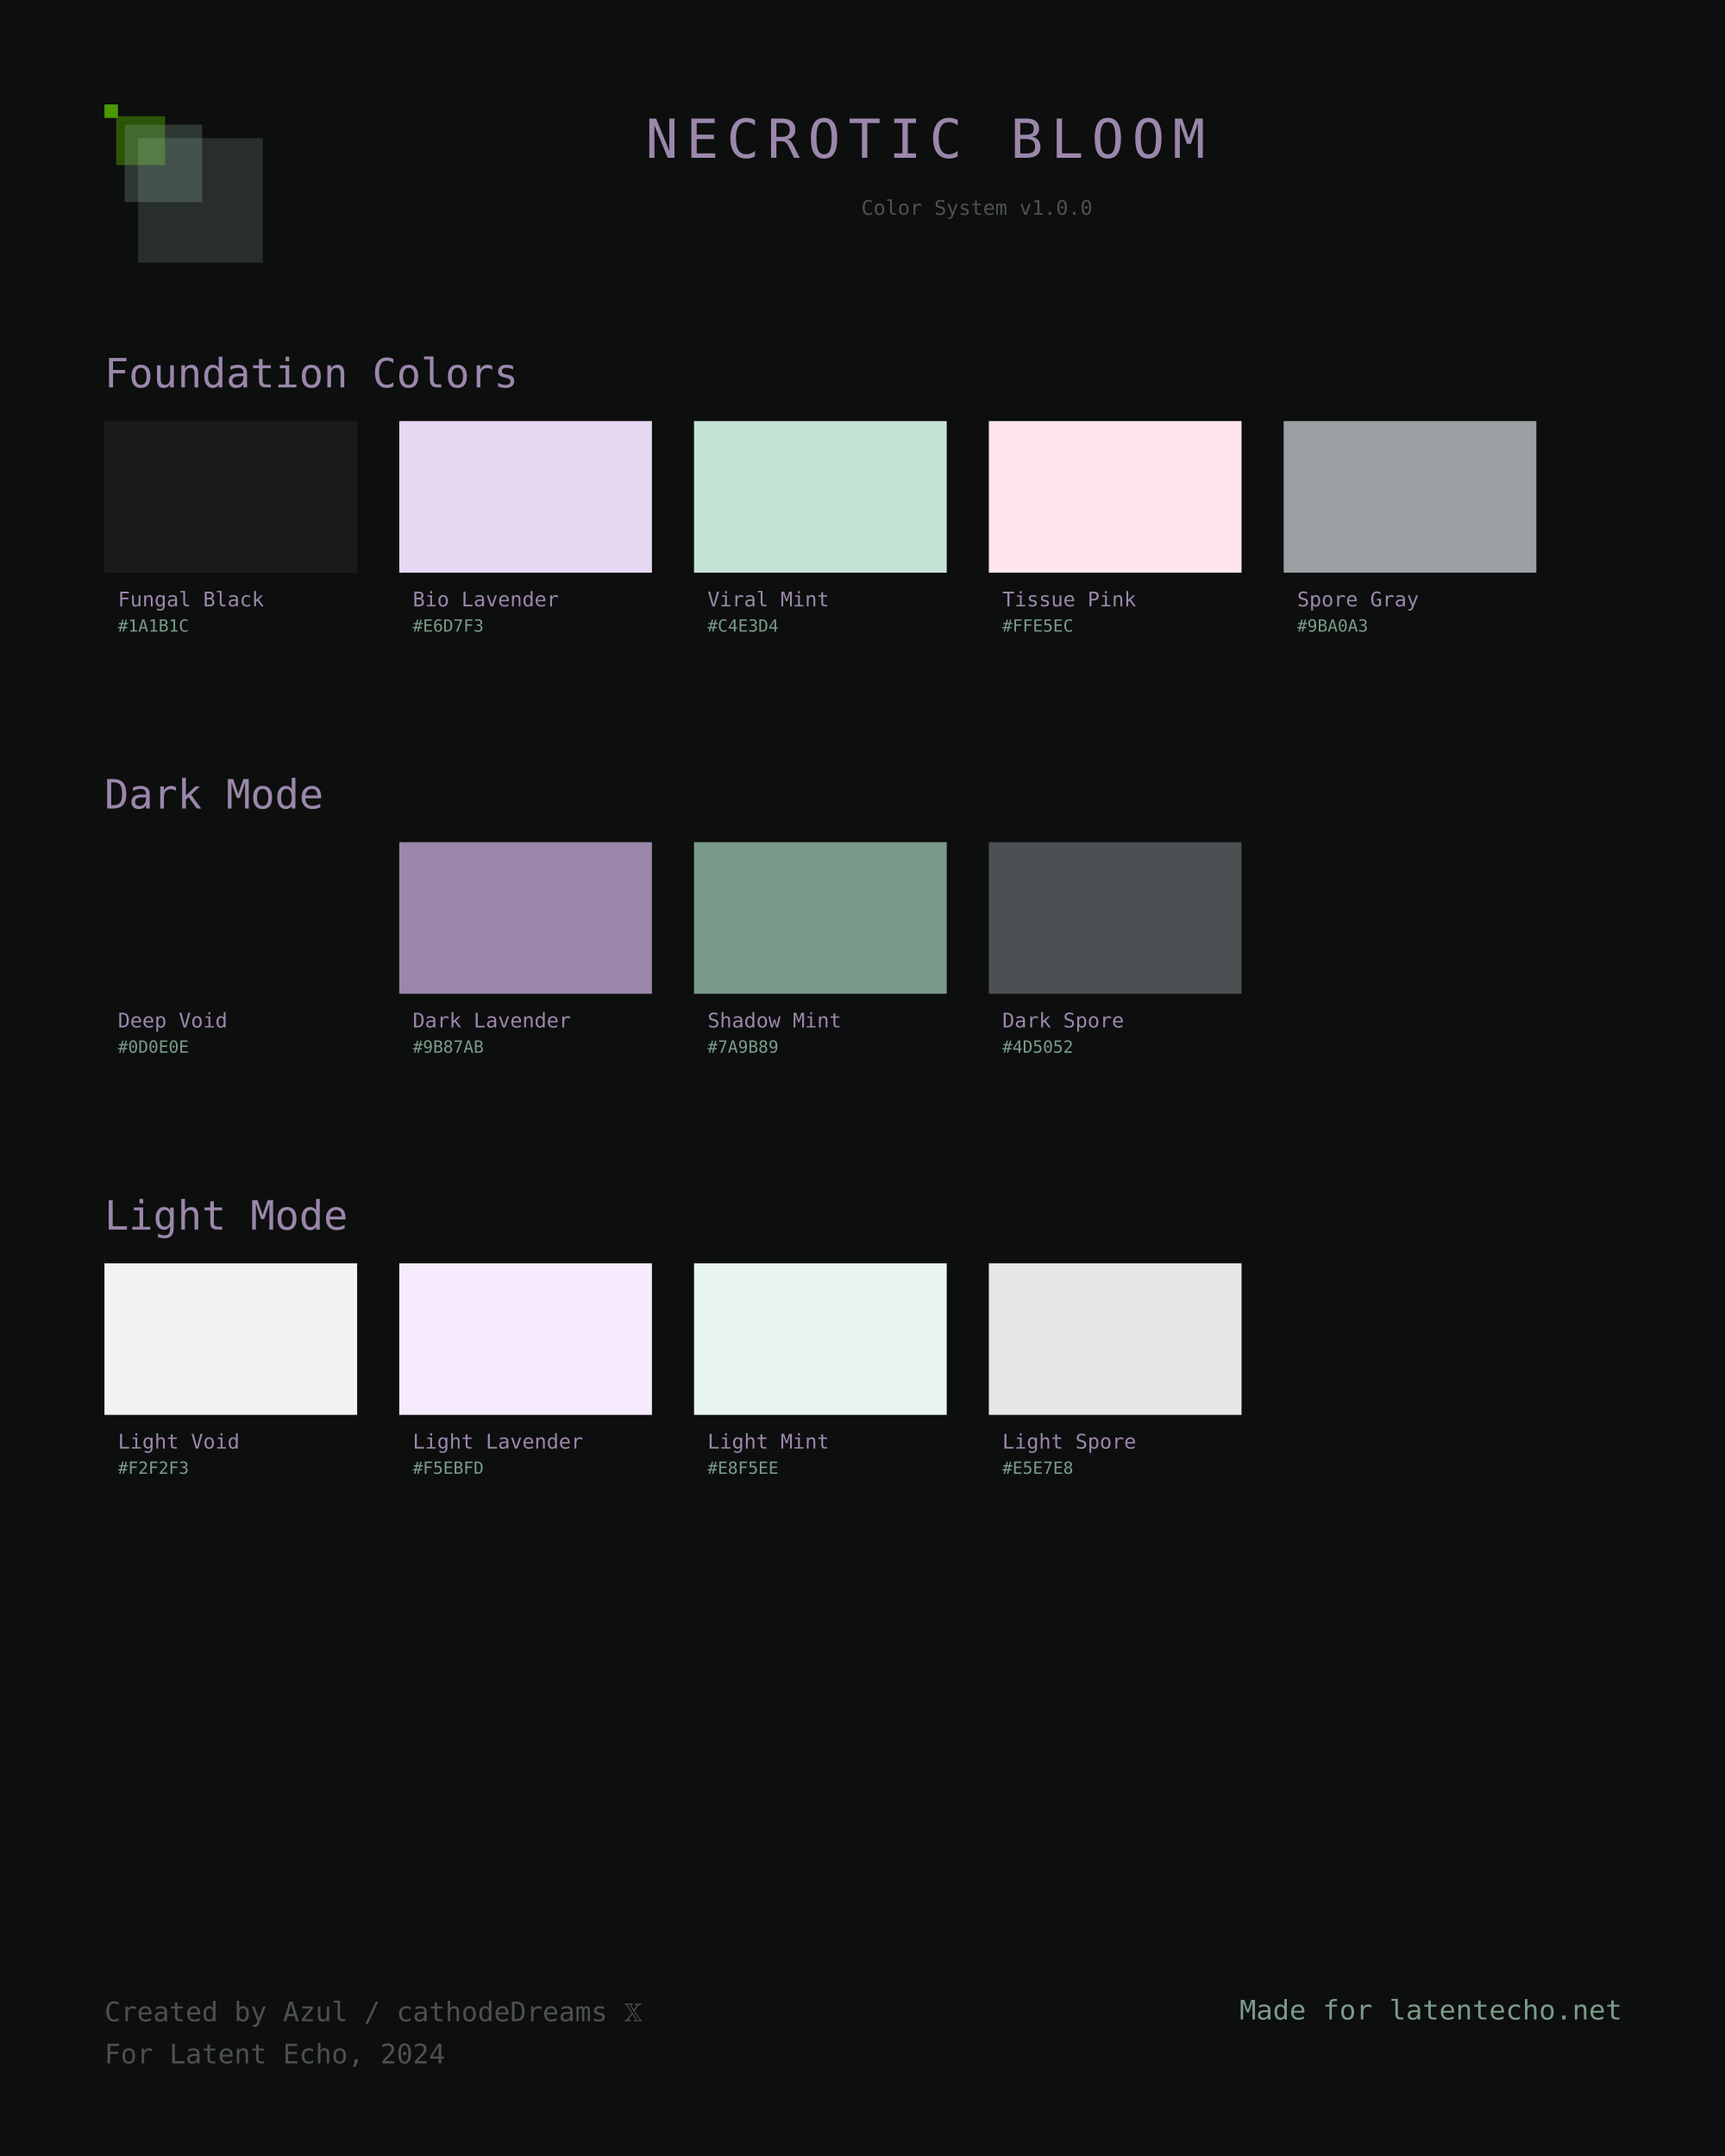
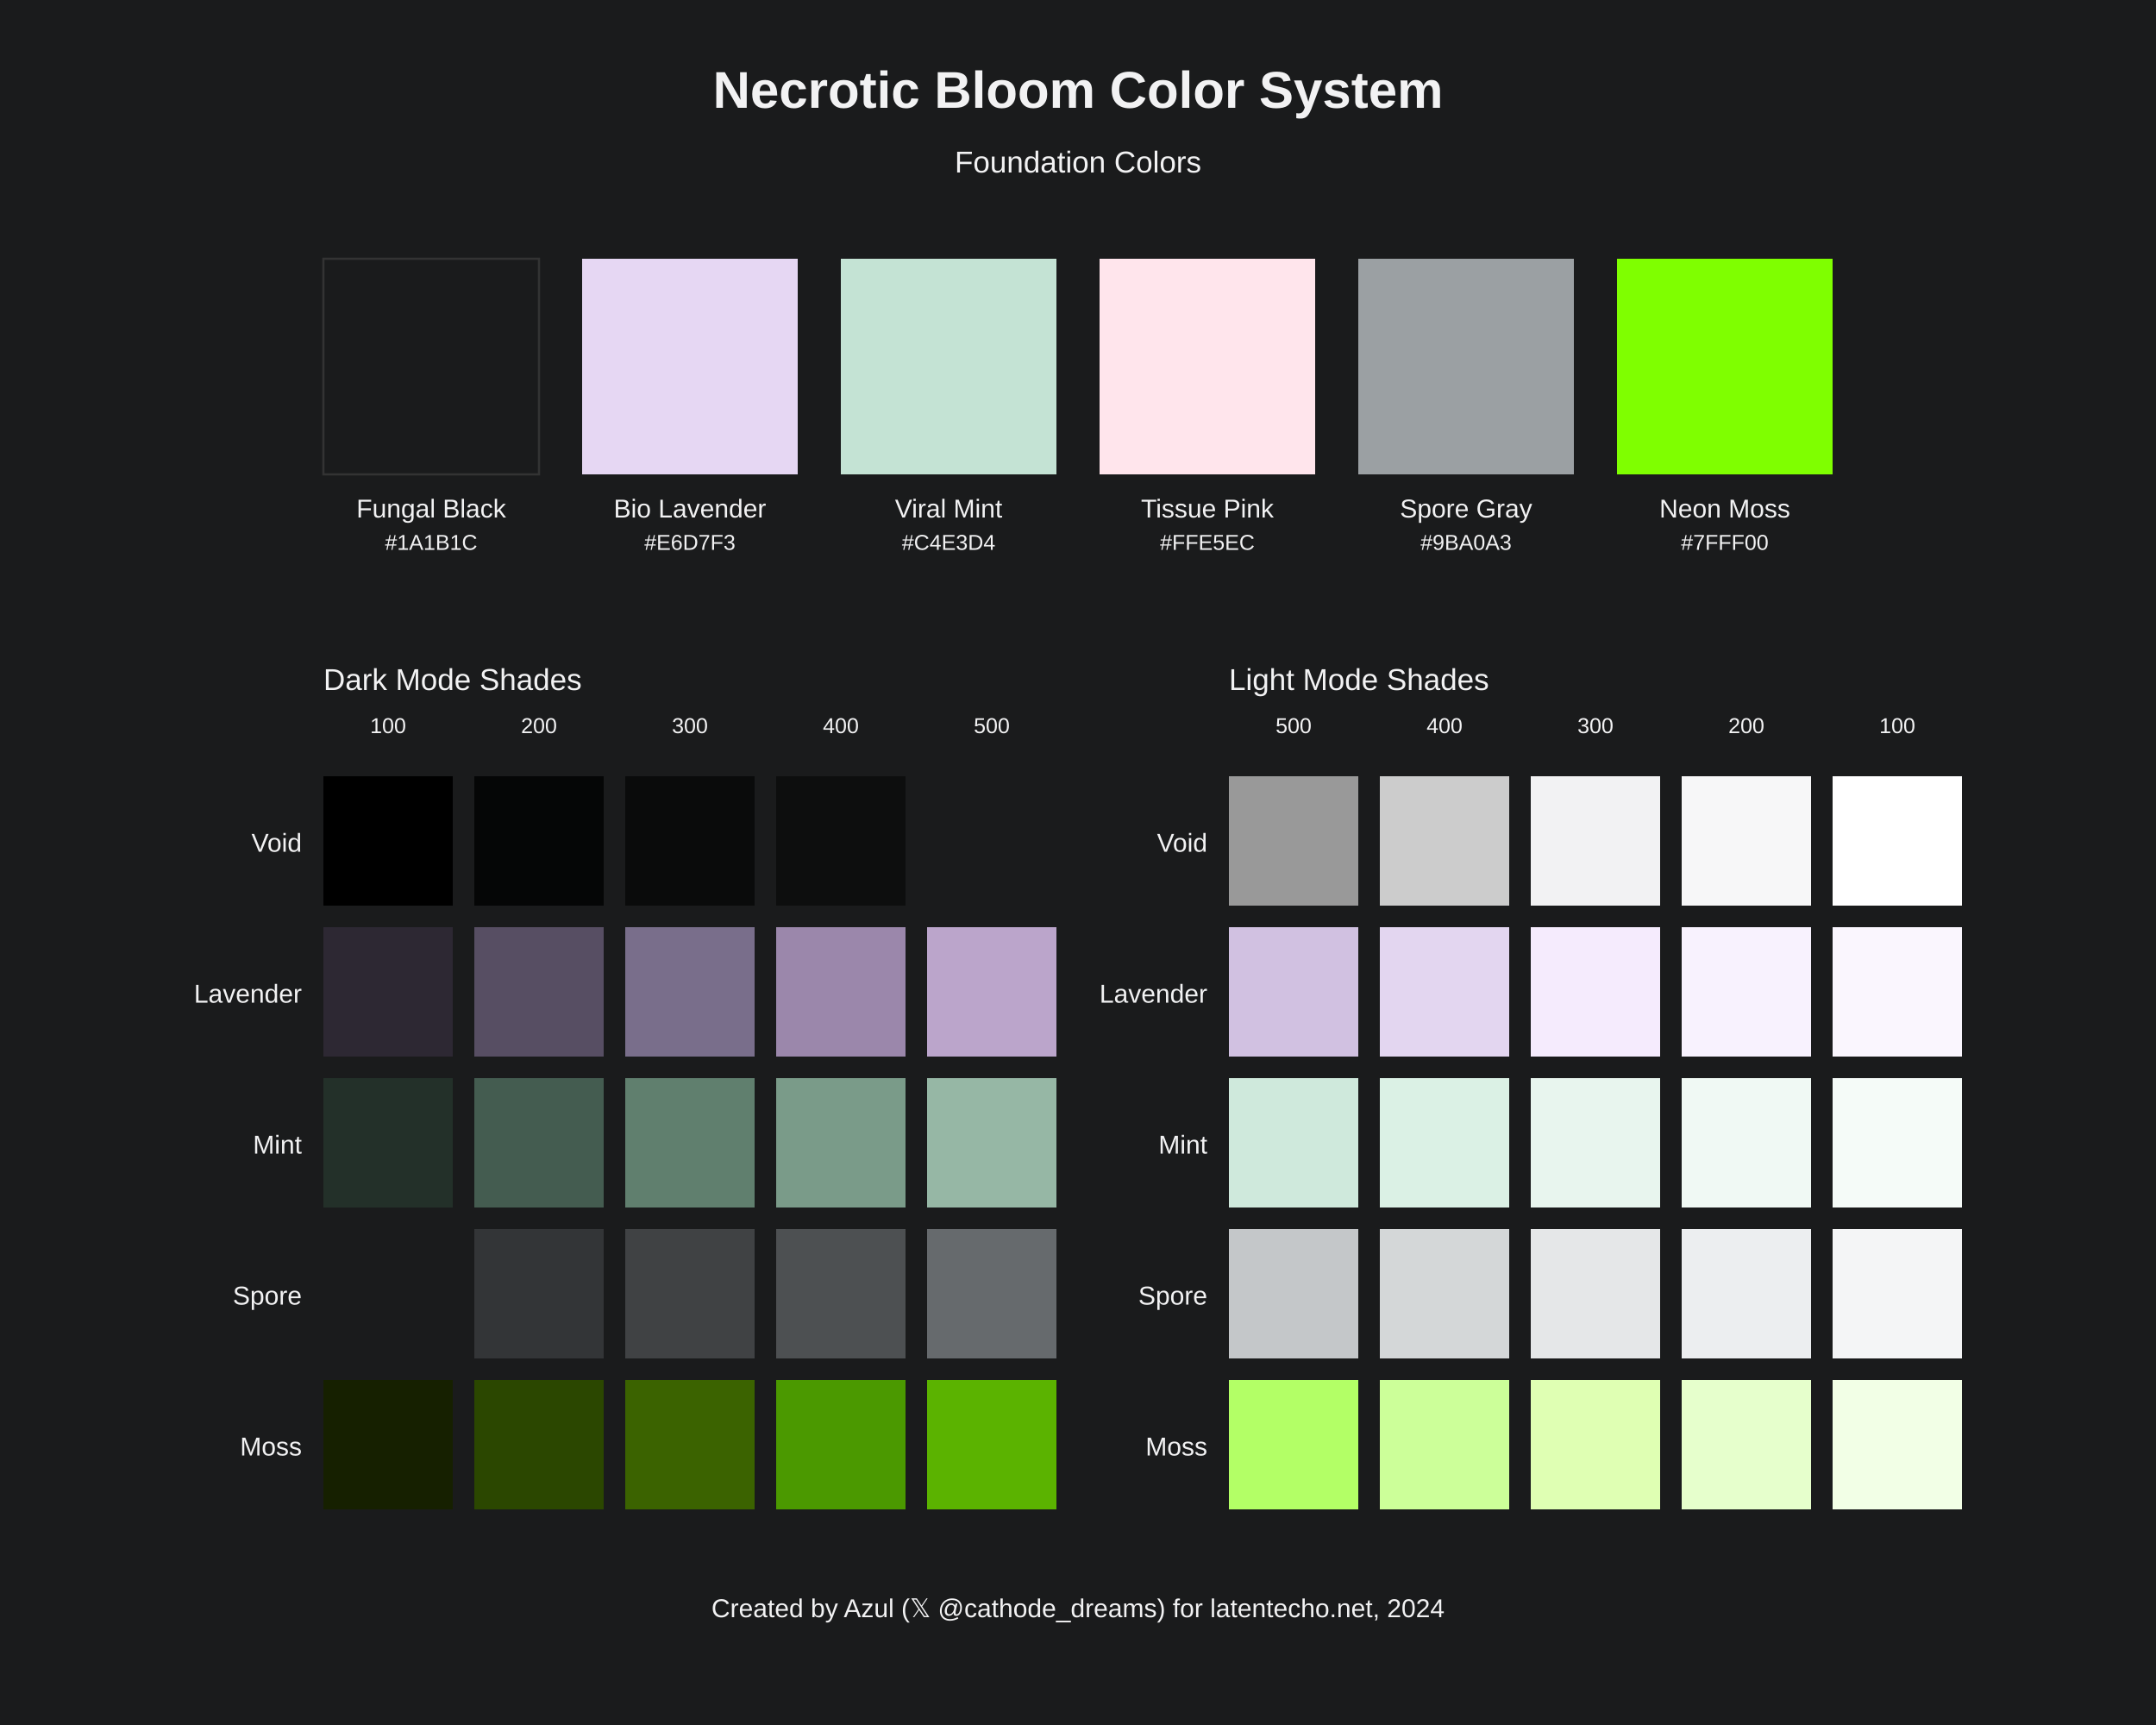
- <svg xmlns="http://www.w3.org/2000/svg" width="2048" height="2560" viewBox="0 0 2048 2560" version="1.1" id="svg41">
-   <defs id="defs1">
-     <filter id="hover-shadow" x="-20%" y="-20%" width="140%" height="140%">
-       <feDropShadow dx="0" dy="2" stdDeviation="2" flood-opacity="0.3" />
-     </filter>
-   </defs>
-   <rect width="100%" height="100%" fill="#0D0E0E" id="rect1" />
-   <g id="grid" opacity="0.1">
-     <path d="M 0 0 h 2048" stroke="#4D5052" stroke-width="1" id="path1" />
-     <path d="M 0 2560 L 2048 2560" stroke="#4D5052" stroke-width="1" id="path2" />
-     <path d="M 124 0 v 2560" stroke="#4D5052" stroke-width="1" id="path3" />
-     <path d="M 1924 0 v 2560" stroke="#4D5052" stroke-width="1" id="path4" />
+ <svg xmlns="http://www.w3.org/2000/svg" width="1000" height="800" viewBox="0 0 1000 800">
+   <rect width="1000" height="800" fill="#1A1B1C" />
+   <g transform="translate(500, 50)">
+     <text font-family="Arial" font-size="24" fill="#F2F2F3" font-weight="bold" text-anchor="middle">Necrotic Bloom Color System</text>
+     <text y="30" font-family="Arial" font-size="14" fill="#F2F2F3" text-anchor="middle">Foundation Colors</text>
  </g>
-   <g transform="translate(124, 124)" id="g11">
-     <g id="g7">
-       <rect x="0" y="0" width="16" height="16" fill="#4B9900" id="rect4" />
-       <rect x="14" y="14" width="58" height="58" fill="#4B9900" opacity="0.5" id="rect5" />
-       <rect x="24" y="24" width="92" height="92" fill="#7A9B89" opacity="0.3" id="rect6" />
-       <rect x="40" y="40" width="148" height="148" fill="#C4E3D4" opacity="0.15" id="rect7" />
-     </g>
-     <g transform="translate(200, 64)" id="g8">
-       <text font-family="'IBM Plex Mono', monospace" font-size="64px" font-weight="300" fill="#9b87ab" letter-spacing="0.15em" id="text7" x="442.562" y="-0.594">NECROTIC BLOOM</text>
-     </g>
-     <g transform="translate(1315.625,45.60938)" id="g9">
-       <text font-family="'IBM Plex Mono', monospace" font-size="32.398px" fill="#7a9b89" id="text8" x="31.614" y="2256.002" transform="scale(1.012433,0.9877193)" style="stroke-width:1.012">Made for latentecho.net</text>
-     </g>
-     <g transform="translate(200, 164)" id="g10">
-       <text font-family="'IBM Plex Mono', monospace" font-size="24px" fill="#4d5052" id="text9" x="698.512" y="-32.941">Color System v1.0.0</text>
-     </g>
-   </g>
-   <g transform="translate(124, 500)" id="g22">
-     <text font-family="'IBM Plex Mono', monospace" font-size="48" fill="#9B87AB" y="-40" id="text11">Foundation Colors</text>
+   <g transform="translate(150, 120)">
    <g id="foundation-swatches">
-       <g transform="translate(0, 0)" id="g13">
-         <rect width="300" height="180" fill="#1A1B1C" id="rect11" />
-         <text x="16" y="220" font-family="'IBM Plex Mono', monospace" font-size="24" fill="#9B87AB" id="text12">Fungal Black</text>
-         <text x="16" y="250" font-family="'IBM Plex Mono', monospace" font-size="20" fill="#7A9B89" id="text13">#1A1B1C</text>
-       </g>
-       <g transform="translate(350, 0)" id="g15">
-         <rect width="300" height="180" fill="#E6D7F3" id="rect13" />
-         <text x="16" y="220" font-family="'IBM Plex Mono', monospace" font-size="24" fill="#9B87AB" id="text14">Bio Lavender</text>
-         <text x="16" y="250" font-family="'IBM Plex Mono', monospace" font-size="20" fill="#7A9B89" id="text15">#E6D7F3</text>
-       </g>
-       <g transform="translate(700, 0)" id="g17">
-         <rect width="300" height="180" fill="#C4E3D4" id="rect15" />
-         <text x="16" y="220" font-family="'IBM Plex Mono', monospace" font-size="24" fill="#9B87AB" id="text16">Viral Mint</text>
-         <text x="16" y="250" font-family="'IBM Plex Mono', monospace" font-size="20" fill="#7A9B89" id="text17">#C4E3D4</text>
-       </g>
-       <g transform="translate(1050, 0)" id="g19">
-         <rect width="300" height="180" fill="#FFE5EC" id="rect17" />
-         <text x="16" y="220" font-family="'IBM Plex Mono', monospace" font-size="24" fill="#9B87AB" id="text18">Tissue Pink</text>
-         <text x="16" y="250" font-family="'IBM Plex Mono', monospace" font-size="20" fill="#7A9B89" id="text19">#FFE5EC</text>
-       </g>
-       <g transform="translate(1400, 0)" id="g21">
-         <rect width="300" height="180" fill="#9BA0A3" id="rect19" />
-         <text x="16" y="220" font-family="'IBM Plex Mono', monospace" font-size="24" fill="#9B87AB" id="text20">Spore Gray</text>
-         <text x="16" y="250" font-family="'IBM Plex Mono', monospace" font-size="20" fill="#7A9B89" id="text21">#9BA0A3</text>
+       <rect x="0" y="0" width="100" height="100" fill="#1A1B1C" stroke="#333" />
+       <rect x="120" y="0" width="100" height="100" fill="#E6D7F3" />
+       <rect x="240" y="0" width="100" height="100" fill="#C4E3D4" />
+       <rect x="360" y="0" width="100" height="100" fill="#FFE5EC" />
+       <rect x="480" y="0" width="100" height="100" fill="#9BA0A3" />
+       <rect x="600" y="0" width="100" height="100" fill="#7FFF00" />
+       <g fill="#F2F2F3">
+         <g transform="translate(50, 120)">
+           <text text-anchor="middle" font-family="Arial" font-size="12">Fungal Black</text>
+           <text y="15" text-anchor="middle" font-family="Arial" font-size="10">#1A1B1C</text>
+         </g>
+         <g transform="translate(170, 120)">
+           <text text-anchor="middle" font-family="Arial" font-size="12">Bio Lavender</text>
+           <text y="15" text-anchor="middle" font-family="Arial" font-size="10">#E6D7F3</text>
+         </g>
+         <g transform="translate(290, 120)">
+           <text text-anchor="middle" font-family="Arial" font-size="12">Viral Mint</text>
+           <text y="15" text-anchor="middle" font-family="Arial" font-size="10">#C4E3D4</text>
+         </g>
+         <g transform="translate(410, 120)">
+           <text text-anchor="middle" font-family="Arial" font-size="12">Tissue Pink</text>
+           <text y="15" text-anchor="middle" font-family="Arial" font-size="10">#FFE5EC</text>
+         </g>
+         <g transform="translate(530, 120)">
+           <text text-anchor="middle" font-family="Arial" font-size="12">Spore Gray</text>
+           <text y="15" text-anchor="middle" font-family="Arial" font-size="10">#9BA0A3</text>
+         </g>
+         <g transform="translate(650, 120)">
+           <text text-anchor="middle" font-family="Arial" font-size="12">Neon Moss</text>
+           <text y="15" text-anchor="middle" font-family="Arial" font-size="10">#7FFF00</text>
+         </g>
      </g>
    </g>
  </g>
-   <g transform="translate(124, 1000)" id="g31">
-     <text font-family="'IBM Plex Mono', monospace" font-size="48" fill="#9B87AB" y="-40" id="text22">Dark Mode</text>
-     <g id="dark-swatches">
-       <g transform="translate(0, 0)" id="g24">
-         <rect width="300" height="180" fill="#0D0E0E" id="rect22" />
-         <text x="16" y="220" font-family="'IBM Plex Mono', monospace" font-size="24" fill="#9B87AB" id="text23">Deep Void</text>
-         <text x="16" y="250" font-family="'IBM Plex Mono', monospace" font-size="20" fill="#7A9B89" id="text24">#0D0E0E</text>
+   <g transform="translate(150, 320)">
+     <g fill="#F2F2F3" font-family="Arial">
+       <g>
+         <text font-size="14">Dark Mode Shades</text>
+         <g transform="translate(0, 20)" font-size="10">
+           <text x="30" text-anchor="middle">100</text>
+           <text x="100" text-anchor="middle">200</text>
+           <text x="170" text-anchor="middle">300</text>
+           <text x="240" text-anchor="middle">400</text>
+           <text x="310" text-anchor="middle">500</text>
+         </g>
      </g>
-       <g transform="translate(350, 0)" id="g26">
-         <rect width="300" height="180" fill="#9B87AB" id="rect24" />
-         <text x="16" y="220" font-family="'IBM Plex Mono', monospace" font-size="24" fill="#9B87AB" id="text25">Dark Lavender</text>
-         <text x="16" y="250" font-family="'IBM Plex Mono', monospace" font-size="20" fill="#7A9B89" id="text26">#9B87AB</text>
+       <g transform="translate(420, 0)">
+         <text font-size="14">Light Mode Shades</text>
+         <g transform="translate(0, 20)" font-size="10">
+           <text x="30" text-anchor="middle">500</text>
+           <text x="100" text-anchor="middle">400</text>
+           <text x="170" text-anchor="middle">300</text>
+           <text x="240" text-anchor="middle">200</text>
+           <text x="310" text-anchor="middle">100</text>
+         </g>
      </g>
-       <g transform="translate(700, 0)" id="g28">
-         <rect width="300" height="180" fill="#7A9B89" id="rect26" />
-         <text x="16" y="220" font-family="'IBM Plex Mono', monospace" font-size="24" fill="#9B87AB" id="text27">Shadow Mint</text>
-         <text x="16" y="250" font-family="'IBM Plex Mono', monospace" font-size="20" fill="#7A9B89" id="text28">#7A9B89</text>
+     </g>
+     <g transform="translate(0, 40)">
+       <g>
+         <g fill="#F2F2F3" font-family="Arial" font-size="12">
+           <text x="-10" y="35" text-anchor="end">Void</text>
+           <text x="-10" y="105" text-anchor="end">Lavender</text>
+           <text x="-10" y="175" text-anchor="end">Mint</text>
+           <text x="-10" y="245" text-anchor="end">Spore</text>
+           <text x="-10" y="315" text-anchor="end">Moss</text>
+         </g>
+         <g>
+           <rect x="0" y="0" width="60" height="60" fill="#000000" />
+           <rect x="70" y="0" width="60" height="60" fill="#050606" />
+           <rect x="140" y="0" width="60" height="60" fill="#0A0B0B" />
+           <rect x="210" y="0" width="60" height="60" fill="#0D0E0E" />
+           <rect x="280" y="0" width="60" height="60" fill="#1A1B1C" />
+         </g>
+         <g transform="translate(0, 70)">
+           <rect x="0" y="0" width="60" height="60" fill="#2D2833" />
+           <rect x="70" y="0" width="60" height="60" fill="#574E63" />
+           <rect x="140" y="0" width="60" height="60" fill="#796E8B" />
+           <rect x="210" y="0" width="60" height="60" fill="#9B87AB" />
+           <rect x="280" y="0" width="60" height="60" fill="#BBA5CB" />
+         </g>
+         <g transform="translate(0, 140)">
+           <rect x="0" y="0" width="60" height="60" fill="#233029" />
+           <rect x="70" y="0" width="60" height="60" fill="#445C50" />
+           <rect x="140" y="0" width="60" height="60" fill="#607F6E" />
+           <rect x="210" y="0" width="60" height="60" fill="#7A9B89" />
+           <rect x="280" y="0" width="60" height="60" fill="#96B7A5" />
+         </g>
+         <g transform="translate(0, 210)">
+           <rect x="0" y="0" width="60" height="60" fill="#1A1B1C" />
+           <rect x="70" y="0" width="60" height="60" fill="#333537" />
+           <rect x="140" y="0" width="60" height="60" fill="#404244" />
+           <rect x="210" y="0" width="60" height="60" fill="#4D5052" />
+           <rect x="280" y="0" width="60" height="60" fill="#666A6D" />
+         </g>
+         <g transform="translate(0, 280)">
+           <rect x="0" y="0" width="60" height="60" fill="#162000" />
+           <rect x="70" y="0" width="60" height="60" fill="#2B4700" />
+           <rect x="140" y="0" width="60" height="60" fill="#3B6300" />
+           <rect x="210" y="0" width="60" height="60" fill="#4B9900" />
+           <rect x="280" y="0" width="60" height="60" fill="#5BB300" />
+         </g>
      </g>
-       <g transform="translate(1050, 0)" id="g30">
-         <rect width="300" height="180" fill="#4D5052" id="rect28" />
-         <text x="16" y="220" font-family="'IBM Plex Mono', monospace" font-size="24" fill="#9B87AB" id="text29">Dark Spore</text>
-         <text x="16" y="250" font-family="'IBM Plex Mono', monospace" font-size="20" fill="#7A9B89" id="text30">#4D5052</text>
+       <g transform="translate(420, 0)">
+         <g fill="#F2F2F3" font-family="Arial" font-size="12">
+           <text x="-10" y="35" text-anchor="end">Void</text>
+           <text x="-10" y="105" text-anchor="end">Lavender</text>
+           <text x="-10" y="175" text-anchor="end">Mint</text>
+           <text x="-10" y="245" text-anchor="end">Spore</text>
+           <text x="-10" y="315" text-anchor="end">Moss</text>
+         </g>
+         <g>
+           <rect x="0" y="0" width="60" height="60" fill="#999999" />
+           <rect x="70" y="0" width="60" height="60" fill="#CCCCCC" />
+           <rect x="140" y="0" width="60" height="60" fill="#F2F2F3" />
+           <rect x="210" y="0" width="60" height="60" fill="#F7F7F8" />
+           <rect x="280" y="0" width="60" height="60" fill="#FFFFFF" />
+         </g>
+         <g transform="translate(0, 70)">
+           <rect x="0" y="0" width="60" height="60" fill="#D1C1E1" />
+           <rect x="70" y="0" width="60" height="60" fill="#E3D6F0" />
+           <rect x="140" y="0" width="60" height="60" fill="#F5EBFD" />
+           <rect x="210" y="0" width="60" height="60" fill="#F8F2FE" />
+           <rect x="280" y="0" width="60" height="60" fill="#FAF6FE" />
+         </g>
+         <g transform="translate(0, 140)">
+           <rect x="0" y="0" width="60" height="60" fill="#CFE9DC" />
+           <rect x="70" y="0" width="60" height="60" fill="#DBF1E5" />
+           <rect x="140" y="0" width="60" height="60" fill="#E8F5EE" />
+           <rect x="210" y="0" width="60" height="60" fill="#F0F9F4" />
+           <rect x="280" y="0" width="60" height="60" fill="#F5FBF8" />
+         </g>
+         <g transform="translate(0, 210)">
+           <rect x="0" y="0" width="60" height="60" fill="#C4C7C9" />
+           <rect x="70" y="0" width="60" height="60" fill="#D4D7D8" />
+           <rect x="140" y="0" width="60" height="60" fill="#E5E7E8" />
+           <rect x="210" y="0" width="60" height="60" fill="#ECEEF0" />
+           <rect x="280" y="0" width="60" height="60" fill="#F4F5F6" />
+         </g>
+         <g transform="translate(0, 280)">
+           <rect x="0" y="0" width="60" height="60" fill="#B3FF66" />
+           <rect x="70" y="0" width="60" height="60" fill="#CCFF99" />
+           <rect x="140" y="0" width="60" height="60" fill="#DFFFB3" />
+           <rect x="210" y="0" width="60" height="60" fill="#E6FFCC" />
+           <rect x="280" y="0" width="60" height="60" fill="#F2FFE6" />
+         </g>
      </g>
    </g>
  </g>
-   <g transform="translate(124, 1500)" id="g40">
-     <text font-family="'IBM Plex Mono', monospace" font-size="48" fill="#9B87AB" y="-40" id="text31">Light Mode</text>
-     <g id="light-swatches">
-       <g transform="translate(0, 0)" id="g33">
-         <rect width="300" height="180" fill="#F2F2F3" id="rect31" />
-         <text x="16" y="220" font-family="'IBM Plex Mono', monospace" font-size="24" fill="#9B87AB" id="text32">Light Void</text>
-         <text x="16" y="250" font-family="'IBM Plex Mono', monospace" font-size="20" fill="#7A9B89" id="text33">#F2F2F3</text>
-       </g>
-       <g transform="translate(350, 0)" id="g35">
-         <rect width="300" height="180" fill="#F5EBFD" id="rect33" />
-         <text x="16" y="220" font-family="'IBM Plex Mono', monospace" font-size="24" fill="#9B87AB" id="text34">Light Lavender</text>
-         <text x="16" y="250" font-family="'IBM Plex Mono', monospace" font-size="20" fill="#7A9B89" id="text35">#F5EBFD</text>
-       </g>
-       <g transform="translate(700, 0)" id="g37">
-         <rect width="300" height="180" fill="#E8F5EE" id="rect35" />
-         <text x="16" y="220" font-family="'IBM Plex Mono', monospace" font-size="24" fill="#9B87AB" id="text36">Light Mint</text>
-         <text x="16" y="250" font-family="'IBM Plex Mono', monospace" font-size="20" fill="#7A9B89" id="text37">#E8F5EE</text>
-       </g>
-       <g transform="translate(1050, 0)" id="g39">
-         <rect width="300" height="180" fill="#E5E7E8" id="rect37" />
-         <text x="16" y="220" font-family="'IBM Plex Mono', monospace" font-size="24" fill="#9B87AB" id="text38">Light Spore</text>
-         <text x="16" y="250" font-family="'IBM Plex Mono', monospace" font-size="20" fill="#7A9B89" id="text39">#E5E7E8</text>
-       </g>
-     </g>
-   </g>
-   <g transform="translate(124, 2400)" id="g41">
-     <text font-family="'IBM Plex Mono', monospace" font-size="32px" fill="#4d5052" id="text40">Created by Azul / cathodeDreams 𝕏</text>
-     <text y="50" font-family="'IBM Plex Mono', monospace" font-size="32" fill="#4D5052" id="text41">
-             For Latent Echo, 2024
+   <g transform="translate(500, 750)">
+     <text font-family="Arial" font-size="12" fill="#F2F2F3" text-anchor="middle">
+             Created by Azul (𝕏 @cathode_dreams) for latentecho.net, 2024
        </text>
  </g>
</svg>
